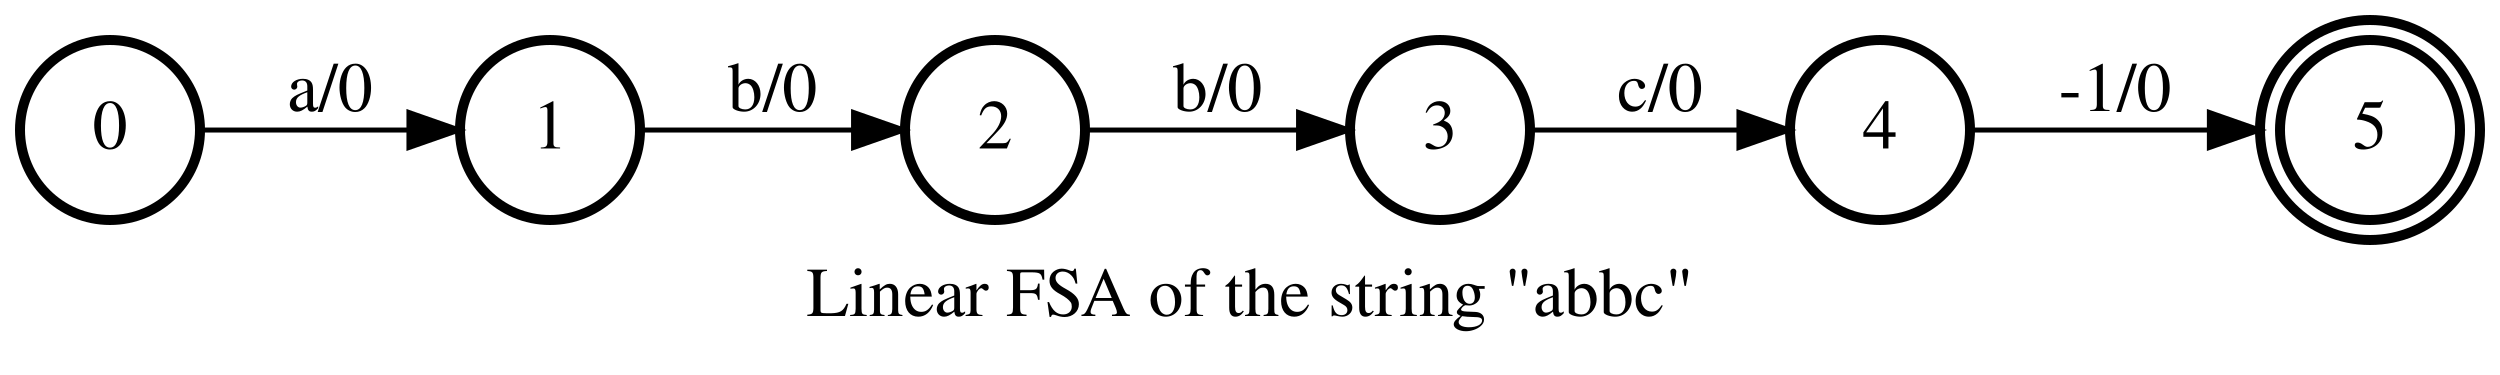
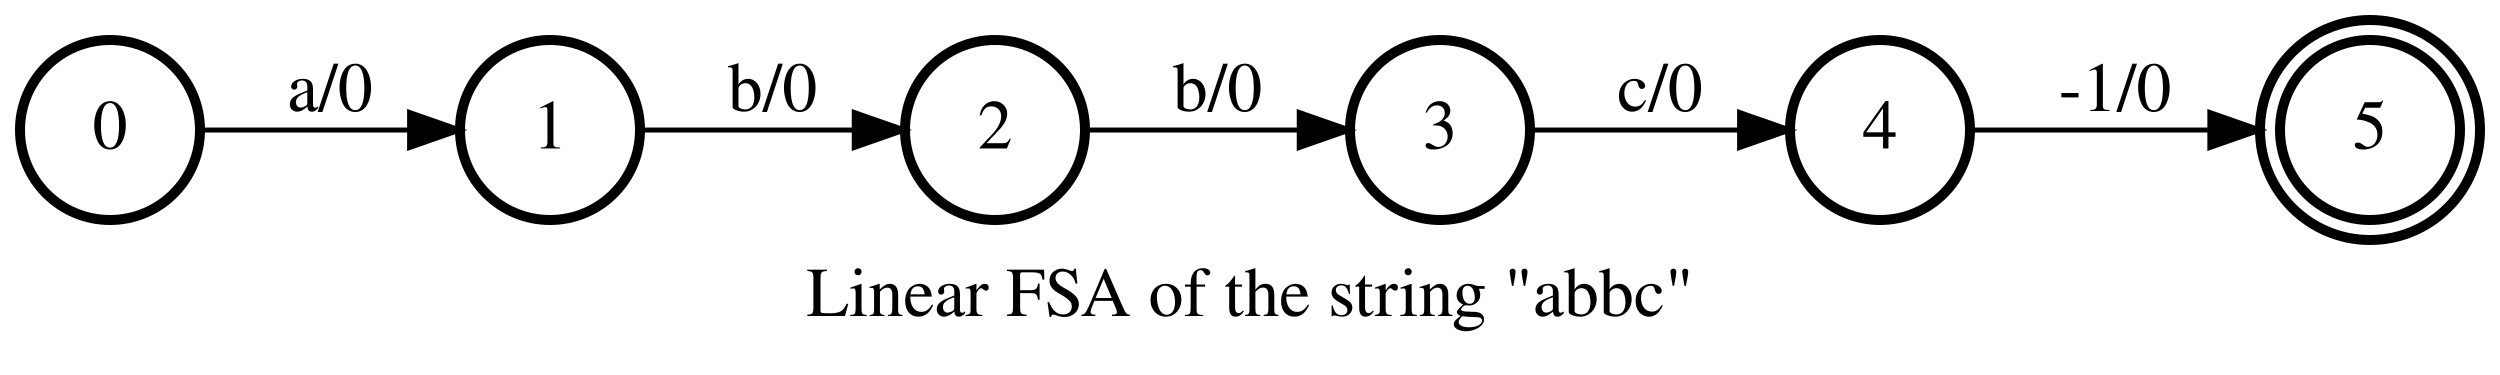
<svg xmlns="http://www.w3.org/2000/svg" width="500pt" height="75pt" viewBox="0.00 0.00 500.00 75.00">
  <g id="graph0" class="graph" transform="scale(1 1) rotate(0) translate(4 71)">
-     <polygon fill="#ffffff" stroke="transparent" points="-4,4 -4,-71 496,-71 496,4 -4,4" />
-     <text text-anchor="middle" x="246" y="-7.8" font-family="Times,serif" font-size="14.00" fill="#000000">Linear FSA of the string "abbc"</text>
+     <polygon fill="white" stroke="transparent" points="-4,4 -4,-71 496,-71 496,4 -4,4" />
+     <text text-anchor="middle" x="246" y="-7.8" font-family="Times,serif" font-size="14.00">Linear FSA of the string "abbc"</text>
    <g id="node1" class="node">
-       <ellipse fill="none" stroke="#000000" stroke-width="2" cx="18" cy="-45" rx="18" ry="18" />
-       <text text-anchor="middle" x="18" y="-41.3" font-family="Times,serif" font-size="14.00" fill="#000000">0</text>
+       <ellipse fill="none" stroke="black" stroke-width="2" cx="18" cy="-45" rx="18" ry="18" />
+       <text text-anchor="middle" x="18" y="-41.3" font-family="Times,serif" font-size="14.00">0</text>
    </g>
    <g id="node2" class="node">
-       <ellipse fill="none" stroke="#000000" stroke-width="2" cx="106" cy="-45" rx="18" ry="18" />
-       <text text-anchor="middle" x="106" y="-41.3" font-family="Times,serif" font-size="14.00" fill="#000000">1</text>
+       <ellipse fill="none" stroke="black" stroke-width="2" cx="106" cy="-45" rx="18" ry="18" />
+       <text text-anchor="middle" x="106" y="-41.3" font-family="Times,serif" font-size="14.00">1</text>
    </g>
    <g id="edge1" class="edge">
-       <path fill="none" stroke="#000000" d="M36.234,-45C48.151,-45 63.962,-45 77.518,-45" />
-       <polygon fill="#000000" stroke="#000000" points="77.79,-48.5 87.79,-45 77.79,-41.5 77.79,-48.5" />
-       <text text-anchor="middle" x="62" y="-48.8" font-family="Times,serif" font-size="14.00" fill="#000000">a/0</text>
+       <path fill="none" stroke="black" d="M36.4,-45C48.25,-45 64.18,-45 77.71,-45" />
+       <polygon fill="black" stroke="black" points="77.92,-48.5 87.92,-45 77.92,-41.5 77.92,-48.5" />
+       <text text-anchor="middle" x="62" y="-48.8" font-family="Times,serif" font-size="14.00">a/0</text>
    </g>
    <g id="node3" class="node">
-       <ellipse fill="none" stroke="#000000" stroke-width="2" cx="195" cy="-45" rx="18" ry="18" />
-       <text text-anchor="middle" x="195" y="-41.3" font-family="Times,serif" font-size="14.00" fill="#000000">2</text>
+       <ellipse fill="none" stroke="black" stroke-width="2" cx="195" cy="-45" rx="18" ry="18" />
+       <text text-anchor="middle" x="195" y="-41.3" font-family="Times,serif" font-size="14.00">2</text>
    </g>
    <g id="edge2" class="edge">
-       <path fill="none" stroke="#000000" d="M124.01,-45C136.234,-45 152.65,-45 166.618,-45" />
-       <polygon fill="#000000" stroke="#000000" points="166.711,-48.5 176.711,-45 166.711,-41.5 166.711,-48.5" />
-       <text text-anchor="middle" x="150.5" y="-48.8" font-family="Times,serif" font-size="14.00" fill="#000000">b/0</text>
+       <path fill="none" stroke="black" d="M124.19,-45C136.34,-45 152.89,-45 166.82,-45" />
+       <polygon fill="black" stroke="black" points="166.85,-48.5 176.85,-45 166.85,-41.5 166.85,-48.5" />
+       <text text-anchor="middle" x="150.5" y="-48.8" font-family="Times,serif" font-size="14.00">b/0</text>
    </g>
    <g id="node4" class="node">
-       <ellipse fill="none" stroke="#000000" stroke-width="2" cx="284" cy="-45" rx="18" ry="18" />
-       <text text-anchor="middle" x="284" y="-41.3" font-family="Times,serif" font-size="14.00" fill="#000000">3</text>
+       <ellipse fill="none" stroke="black" stroke-width="2" cx="284" cy="-45" rx="18" ry="18" />
+       <text text-anchor="middle" x="284" y="-41.3" font-family="Times,serif" font-size="14.00">3</text>
    </g>
    <g id="edge3" class="edge">
-       <path fill="none" stroke="#000000" d="M213.011,-45C225.234,-45 241.65,-45 255.618,-45" />
-       <polygon fill="#000000" stroke="#000000" points="255.711,-48.5 265.711,-45 255.711,-41.5 255.711,-48.5" />
-       <text text-anchor="middle" x="239.5" y="-48.8" font-family="Times,serif" font-size="14.00" fill="#000000">b/0</text>
+       <path fill="none" stroke="black" d="M213.19,-45C225.34,-45 241.89,-45 255.82,-45" />
+       <polygon fill="black" stroke="black" points="255.85,-48.5 265.85,-45 255.85,-41.5 255.85,-48.5" />
+       <text text-anchor="middle" x="239.5" y="-48.8" font-family="Times,serif" font-size="14.00">b/0</text>
    </g>
    <g id="node5" class="node">
-       <ellipse fill="none" stroke="#000000" stroke-width="2" cx="372" cy="-45" rx="18" ry="18" />
-       <text text-anchor="middle" x="372" y="-41.3" font-family="Times,serif" font-size="14.00" fill="#000000">4</text>
+       <ellipse fill="none" stroke="black" stroke-width="2" cx="372" cy="-45" rx="18" ry="18" />
+       <text text-anchor="middle" x="372" y="-41.3" font-family="Times,serif" font-size="14.00">4</text>
    </g>
    <g id="edge4" class="edge">
-       <path fill="none" stroke="#000000" d="M302.234,-45C314.151,-45 329.962,-45 343.518,-45" />
-       <polygon fill="#000000" stroke="#000000" points="343.79,-48.5 353.79,-45 343.79,-41.5 343.79,-48.5" />
-       <text text-anchor="middle" x="328" y="-48.8" font-family="Times,serif" font-size="14.00" fill="#000000">c/0</text>
+       <path fill="none" stroke="black" d="M302.4,-45C314.25,-45 330.18,-45 343.71,-45" />
+       <polygon fill="black" stroke="black" points="343.92,-48.5 353.92,-45 343.92,-41.5 343.92,-48.5" />
+       <text text-anchor="middle" x="328" y="-48.8" font-family="Times,serif" font-size="14.00">c/0</text>
    </g>
    <g id="node6" class="node">
-       <ellipse fill="none" stroke="#000000" stroke-width="2" cx="470" cy="-45" rx="18" ry="18" />
-       <ellipse fill="none" stroke="#000000" stroke-width="2" cx="470" cy="-45" rx="22" ry="22" />
-       <text text-anchor="middle" x="470" y="-41.3" font-family="Times,serif" font-size="14.00" fill="#000000">5</text>
+       <ellipse fill="none" stroke="black" stroke-width="2" cx="470" cy="-45" rx="18" ry="18" />
+       <ellipse fill="none" stroke="black" stroke-width="2" cx="470" cy="-45" rx="22" ry="22" />
+       <text text-anchor="middle" x="470" y="-41.3" font-family="Times,serif" font-size="14.00">5</text>
    </g>
    <g id="edge5" class="edge">
-       <path fill="none" stroke="#000000" d="M390.433,-45C403.678,-45 421.883,-45 437.537,-45" />
-       <polygon fill="#000000" stroke="#000000" points="437.875,-48.5 447.875,-45 437.875,-41.5 437.875,-48.5" />
-       <text text-anchor="middle" x="419" y="-48.8" font-family="Times,serif" font-size="14.00" fill="#000000">-1/0</text>
+       <path fill="none" stroke="black" d="M390.16,-45C403.31,-45 421.81,-45 437.58,-45" />
+       <polygon fill="black" stroke="black" points="437.97,-48.5 447.97,-45 437.97,-41.5 437.97,-48.5" />
+       <text text-anchor="middle" x="419" y="-48.8" font-family="Times,serif" font-size="14.00">-1/0</text>
    </g>
  </g>
</svg>
